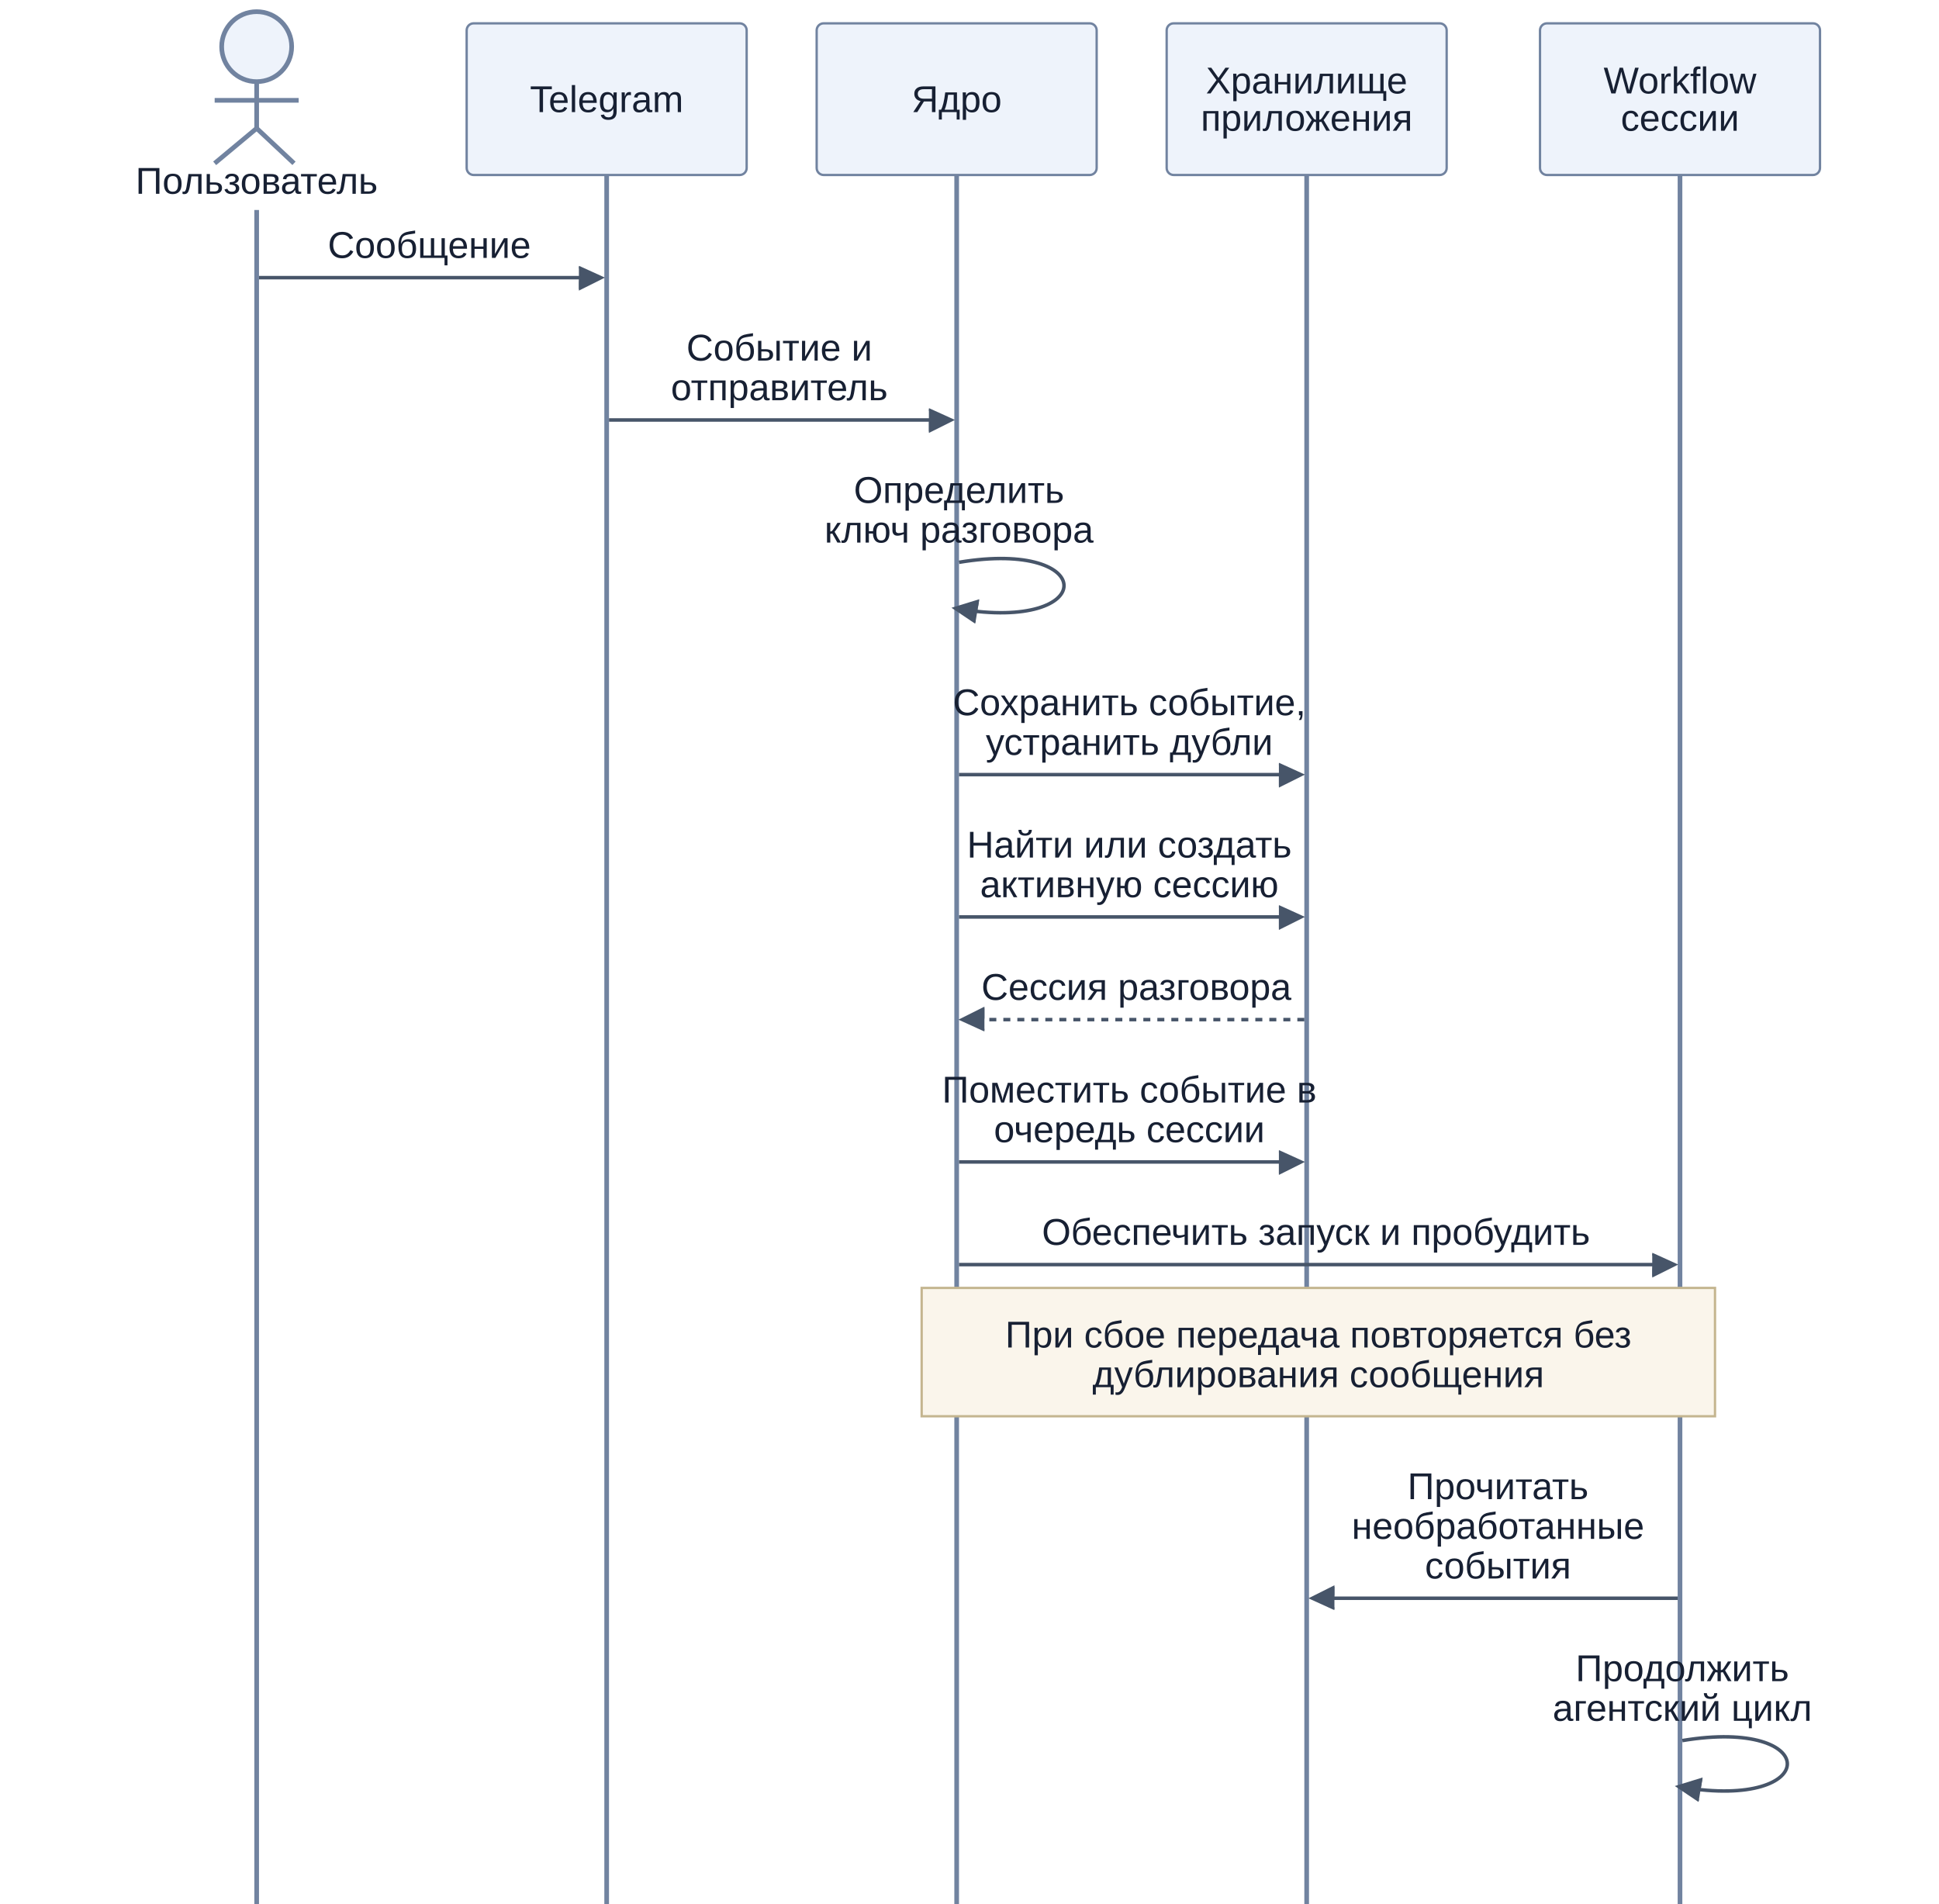
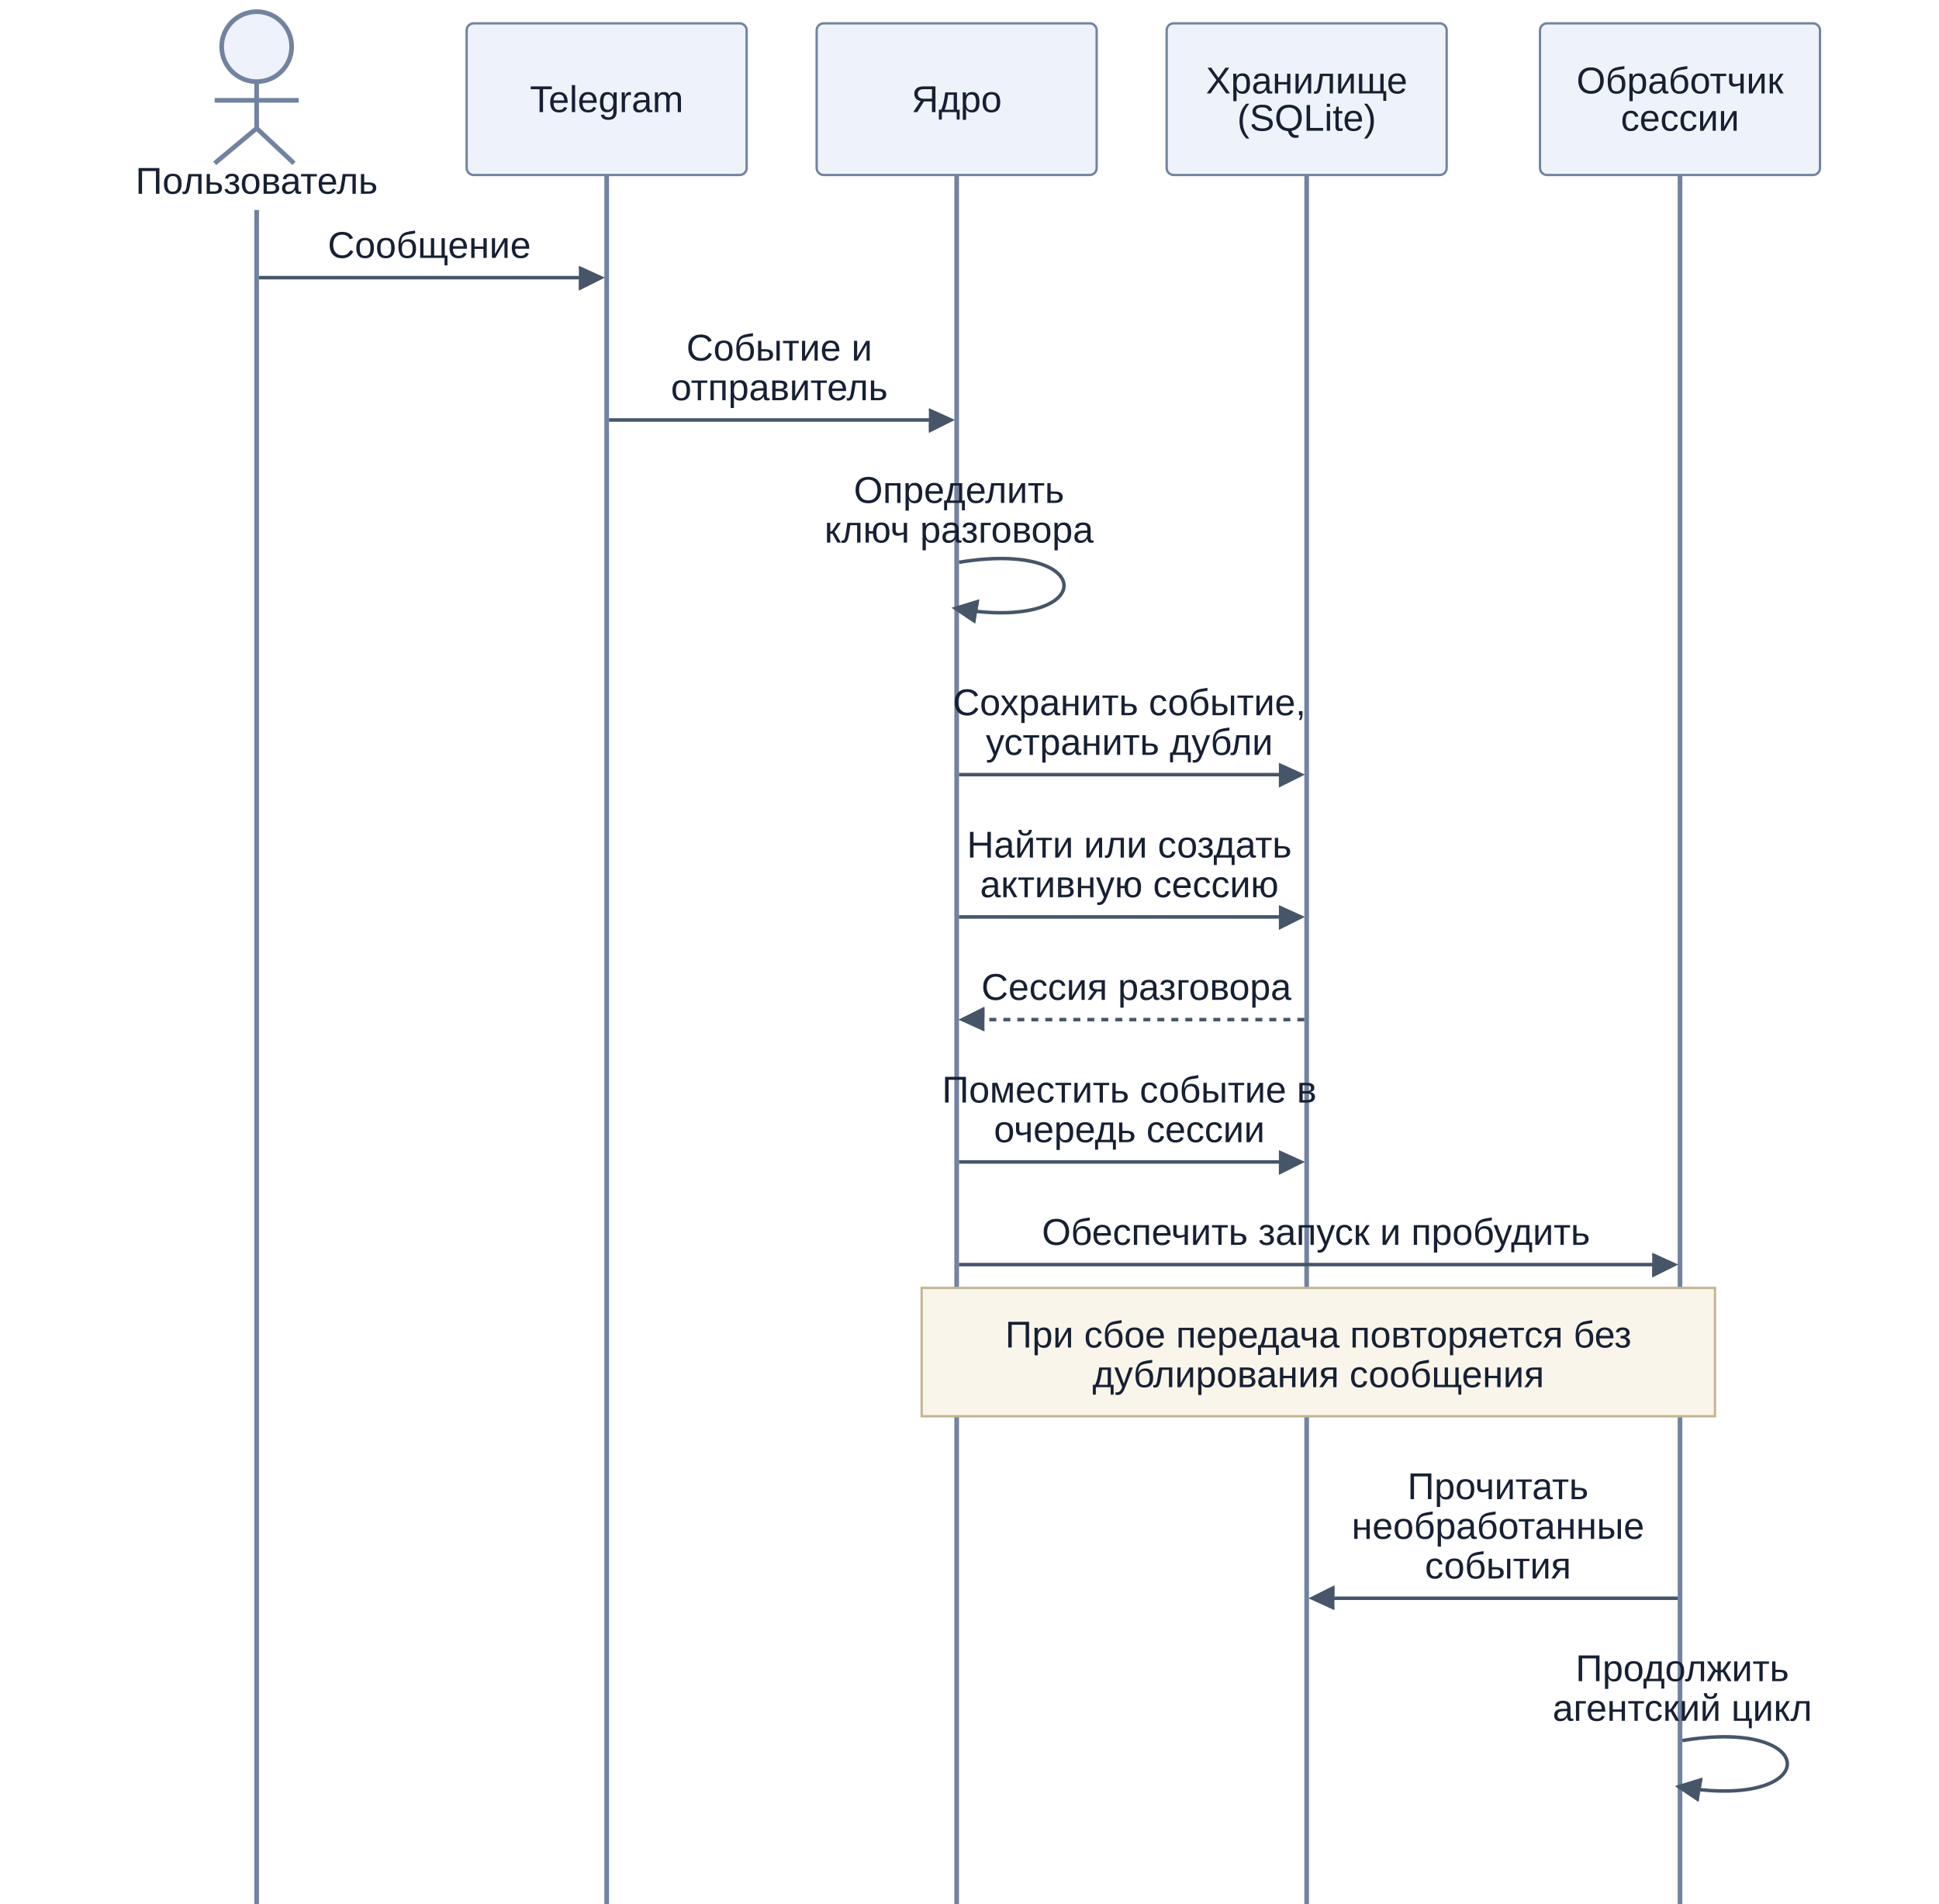
- <svg xmlns="http://www.w3.org/2000/svg" id="message-routing" width="100%" style="max-width: 831px; background-color: white;" viewBox="-50 -10 831 816" role="graphics-document document" aria-roledescription="sequence" aria-describedby="chart-desc-message-routing" aria-labelledby="chart-title-message-routing">
+ <svg xmlns="http://www.w3.org/2000/svg" id="my-svg" width="100%" style="max-width: 831px; background-color: white;" viewBox="-50 -10 831 816" role="graphics-document document" aria-roledescription="sequence" aria-describedby="chart-desc-my-svg" aria-labelledby="chart-title-my-svg">
  <g>
    <line id="actor4" x1="670" y1="65" x2="670" y2="2000" class="actor-line 200" stroke-width="0.5px" stroke="#999" name="WF" data-et="life-line" data-id="WF" />
    <g id="root-4" data-et="participant" data-type="participant" data-id="WF">
      <rect x="610" y="0" fill="#eaeaea" stroke="#666" width="120" height="65" name="WF" rx="3" ry="3" class="actor actor-top" />
      <text x="670" y="32.5" dominant-baseline="central" alignment-baseline="central" class="actor actor-box" style="text-anchor: middle; font-size: 16px; font-weight: 400; font-family: Arial, sans-serif;">
-         <tspan x="670" dy="-8">Workflow</tspan>
+         <tspan x="670" dy="-8">Обработчик</tspan>
      </text>
      <text x="670" y="32.5" dominant-baseline="central" alignment-baseline="central" class="actor actor-box" style="text-anchor: middle; font-size: 16px; font-weight: 400; font-family: Arial, sans-serif;">
        <tspan x="670" dy="8">сессии</tspan>
      </text>
    </g>
  </g>
  <g>
    <line id="actor3" x1="510" y1="65" x2="510" y2="2000" class="actor-line 200" stroke-width="0.5px" stroke="#999" name="Store" data-et="life-line" data-id="Store" />
    <g id="root-3" data-et="participant" data-type="participant" data-id="Store">
      <rect x="450" y="0" fill="#eaeaea" stroke="#666" width="120" height="65" name="Store" rx="3" ry="3" class="actor actor-top" />
      <text x="510" y="32.5" dominant-baseline="central" alignment-baseline="central" class="actor actor-box" style="text-anchor: middle; font-size: 16px; font-weight: 400; font-family: Arial, sans-serif;">
        <tspan x="510" dy="-8">Хранилище</tspan>
      </text>
      <text x="510" y="32.5" dominant-baseline="central" alignment-baseline="central" class="actor actor-box" style="text-anchor: middle; font-size: 16px; font-weight: 400; font-family: Arial, sans-serif;">
-         <tspan x="510" dy="8">приложения</tspan>
+         <tspan x="510" dy="8">(SQLite)</tspan>
      </text>
    </g>
  </g>
  <g>
    <line id="actor2" x1="360" y1="65" x2="360" y2="2000" class="actor-line 200" stroke-width="0.5px" stroke="#999" name="Core" data-et="life-line" data-id="Core" />
    <g id="root-2" data-et="participant" data-type="participant" data-id="Core">
      <rect x="300" y="0" fill="#eaeaea" stroke="#666" width="120" height="65" name="Core" rx="3" ry="3" class="actor actor-top" />
      <text x="360" y="32.5" dominant-baseline="central" alignment-baseline="central" class="actor actor-box" style="text-anchor: middle; font-size: 16px; font-weight: 400; font-family: Arial, sans-serif;">
        <tspan x="360" dy="0">Ядро</tspan>
      </text>
    </g>
  </g>
  <g>
    <line id="actor1" x1="210" y1="65" x2="210" y2="2000" class="actor-line 200" stroke-width="0.5px" stroke="#999" name="Channel" data-et="life-line" data-id="Channel" />
    <g id="root-1" data-et="participant" data-type="participant" data-id="Channel">
      <rect x="150" y="0" fill="#eaeaea" stroke="#666" width="120" height="65" name="Channel" rx="3" ry="3" class="actor actor-top" />
      <text x="210" y="32.5" dominant-baseline="central" alignment-baseline="central" class="actor actor-box" style="text-anchor: middle; font-size: 16px; font-weight: 400; font-family: Arial, sans-serif;">
        <tspan x="210" dy="0">Telegram</tspan>
      </text>
    </g>
  </g>
  <g>
    <line id="actor0" x1="60" y1="80" x2="60" y2="2000" class="actor-line 200" stroke-width="0.5px" stroke="#999" name="User" data-et="life-line" data-id="User" />
  </g>
-   <style>#message-routing{font-family:Arial,sans-serif;font-size:16px;fill:#172033;}@keyframes edge-animation-frame{from{stroke-dashoffset:0;}}@keyframes dash{to{stroke-dashoffset:0;}}#message-routing .edge-animation-slow{stroke-dasharray:9,5!important;stroke-dashoffset:900;animation:dash 50s linear infinite;stroke-linecap:round;}#message-routing .edge-animation-fast{stroke-dasharray:9,5!important;stroke-dashoffset:900;animation:dash 20s linear infinite;stroke-linecap:round;}#message-routing .error-icon{fill:#faf5eb;}#message-routing .error-text{fill:#050a14;stroke:#050a14;}#message-routing .edge-thickness-normal{stroke-width:1px;}#message-routing .edge-thickness-thick{stroke-width:3.5px;}#message-routing .edge-pattern-solid{stroke-dasharray:0;}#message-routing .edge-thickness-invisible{stroke-width:0;fill:none;}#message-routing .edge-pattern-dashed{stroke-dasharray:3;}#message-routing .edge-pattern-dotted{stroke-dasharray:2;}#message-routing .marker{fill:#64748b;stroke:#64748b;}#message-routing .marker.cross{stroke:#64748b;}#message-routing svg{font-family:Arial,sans-serif;font-size:16px;}#message-routing p{margin:0;}#message-routing .actor{stroke:#7183a0;fill:#eef3fb;stroke-width:1;}#message-routing rect.actor.outer-path[data-look="neo"]{filter:drop-shadow( 1px 2px 2px rgba(185,185,185,1));}#message-routing rect.note[data-look="neo"]{stroke:#c4b58f;fill:#faf5eb;filter:drop-shadow( 1px 2px 2px rgba(185,185,185,1));}#message-routing text.actor&gt;tspan{fill:#172033;stroke:none;}#message-routing .actor-line{stroke:#7183a0;}#message-routing .innerArc{stroke-width:1.5;stroke-dasharray:none;}#message-routing .messageLine0{stroke-width:1.5;stroke-dasharray:none;stroke:#475569;}#message-routing .messageLine1{stroke-width:1.5;stroke-dasharray:2,2;stroke:#475569;}#message-routing [id$="-arrowhead"] path{fill:#475569;stroke:#475569;}#message-routing .sequenceNumber{fill:#9b8b74;}#message-routing [id$="-sequencenumber"]{fill:#475569;}#message-routing [id$="-crosshead"] path{fill:#475569;stroke:#475569;}#message-routing .messageText{fill:#172033;stroke:none;}#message-routing .labelBox{stroke:#7183a0;fill:#eef3fb;filter:none;}#message-routing .labelText,#message-routing .labelText&gt;tspan{fill:#172033;stroke:none;}#message-routing .loopText,#message-routing .loopText&gt;tspan{fill:#172033;stroke:none;}#message-routing .sectionTitle,#message-routing .sectionTitle&gt;tspan{fill:#172033;stroke:none;}#message-routing .loopLine{stroke-width:2px;stroke-dasharray:2,2;stroke:#7183a0;fill:#7183a0;}#message-routing .note{stroke:#c4b58f;fill:#faf5eb;}#message-routing .noteText,#message-routing .noteText&gt;tspan{fill:#172033;stroke:none;}#message-routing .activation0{fill:#f1f7f3;stroke:hsl(140, 27.273%, 85.686%);}#message-routing .activation1{fill:#f1f7f3;stroke:hsl(140, 27.273%, 85.686%);}#message-routing .activation2{fill:#f1f7f3;stroke:hsl(140, 27.273%, 85.686%);}#message-routing .actorPopupMenu{position:absolute;}#message-routing .actorPopupMenuPanel{position:absolute;fill:#eef3fb;box-shadow:0px 8px 16px 0px rgba(0,0,0,0.2);filter:drop-shadow(3px 5px 2px rgb(0 0 0 / 0.4));}#message-routing .actor-man circle,#message-routing line{fill:#eef3fb;stroke-width:2px;}#message-routing g rect.rect{filter:drop-shadow( 1px 2px 2px rgba(185,185,185,1));stroke:#7183a0;}#message-routing .node .neo-node{stroke:#7183a0;}#message-routing [data-look="neo"].node rect,#message-routing [data-look="neo"].cluster rect,#message-routing [data-look="neo"].node polygon{stroke:url(#message-routing-gradient);filter:drop-shadow( 1px 2px 2px rgba(185,185,185,1));}#message-routing [data-look="neo"].swimlane.cluster rect{filter:none;}#message-routing [data-look="neo"].node path{stroke:url(#message-routing-gradient);stroke-width:1px;}#message-routing [data-look="neo"].node .outer-path{filter:drop-shadow( 1px 2px 2px rgba(185,185,185,1));}#message-routing [data-look="neo"].node .neo-line path{stroke:#7183a0;filter:none;}#message-routing [data-look="neo"].node circle{stroke:url(#message-routing-gradient);filter:drop-shadow( 1px 2px 2px rgba(185,185,185,1));}#message-routing [data-look="neo"].node circle .state-start{fill:#000000;}#message-routing [data-look="neo"].icon-shape .icon{fill:url(#message-routing-gradient);filter:drop-shadow( 1px 2px 2px rgba(185,185,185,1));}#message-routing [data-look="neo"].icon-shape .icon-neo path{stroke:url(#message-routing-gradient);filter:drop-shadow( 1px 2px 2px rgba(185,185,185,1));}#message-routing :root{--mermaid-font-family:Arial,sans-serif;}</style>
+   <style>#my-svg{font-family:Arial,sans-serif;font-size:16px;fill:#172033;}@keyframes edge-animation-frame{from{stroke-dashoffset:0;}}@keyframes dash{to{stroke-dashoffset:0;}}#my-svg .edge-animation-slow{stroke-dasharray:9,5!important;stroke-dashoffset:900;animation:dash 50s linear infinite;stroke-linecap:round;}#my-svg .edge-animation-fast{stroke-dasharray:9,5!important;stroke-dashoffset:900;animation:dash 20s linear infinite;stroke-linecap:round;}#my-svg .error-icon{fill:#faf5eb;}#my-svg .error-text{fill:#050a14;stroke:#050a14;}#my-svg .edge-thickness-normal{stroke-width:1px;}#my-svg .edge-thickness-thick{stroke-width:3.5px;}#my-svg .edge-pattern-solid{stroke-dasharray:0;}#my-svg .edge-thickness-invisible{stroke-width:0;fill:none;}#my-svg .edge-pattern-dashed{stroke-dasharray:3;}#my-svg .edge-pattern-dotted{stroke-dasharray:2;}#my-svg .marker{fill:#64748b;stroke:#64748b;}#my-svg .marker.cross{stroke:#64748b;}#my-svg svg{font-family:Arial,sans-serif;font-size:16px;}#my-svg p{margin:0;}#my-svg .actor{stroke:#7183a0;fill:#eef3fb;stroke-width:1;}#my-svg rect.actor.outer-path[data-look="neo"]{filter:drop-shadow( 1px 2px 2px rgba(185,185,185,1));}#my-svg rect.note[data-look="neo"]{stroke:#c4b58f;fill:#faf5eb;filter:drop-shadow( 1px 2px 2px rgba(185,185,185,1));}#my-svg text.actor&gt;tspan{fill:#172033;stroke:none;}#my-svg .actor-line{stroke:#7183a0;}#my-svg .innerArc{stroke-width:1.5;stroke-dasharray:none;}#my-svg .messageLine0{stroke-width:1.5;stroke-dasharray:none;stroke:#475569;}#my-svg .messageLine1{stroke-width:1.5;stroke-dasharray:2,2;stroke:#475569;}#my-svg [id$="-arrowhead"] path{fill:#475569;stroke:#475569;}#my-svg .sequenceNumber{fill:#9b8b74;}#my-svg [id$="-sequencenumber"]{fill:#475569;}#my-svg [id$="-crosshead"] path{fill:#475569;stroke:#475569;}#my-svg .messageText{fill:#172033;stroke:none;}#my-svg .labelBox{stroke:#7183a0;fill:#eef3fb;filter:none;}#my-svg .labelText,#my-svg .labelText&gt;tspan{fill:#172033;stroke:none;}#my-svg .loopText,#my-svg .loopText&gt;tspan{fill:#172033;stroke:none;}#my-svg .sectionTitle,#my-svg .sectionTitle&gt;tspan{fill:#172033;stroke:none;}#my-svg .loopLine{stroke-width:2px;stroke-dasharray:2,2;stroke:#7183a0;fill:#7183a0;}#my-svg .note{stroke:#c4b58f;fill:#faf5eb;}#my-svg .noteText,#my-svg .noteText&gt;tspan{fill:#172033;stroke:none;}#my-svg .activation0{fill:#f1f7f3;stroke:hsl(140, 27.273%, 85.686%);}#my-svg .activation1{fill:#f1f7f3;stroke:hsl(140, 27.273%, 85.686%);}#my-svg .activation2{fill:#f1f7f3;stroke:hsl(140, 27.273%, 85.686%);}#my-svg .actorPopupMenu{position:absolute;}#my-svg .actorPopupMenuPanel{position:absolute;fill:#eef3fb;box-shadow:0px 8px 16px 0px rgba(0,0,0,0.2);filter:drop-shadow(3px 5px 2px rgb(0 0 0 / 0.4));}#my-svg .actor-man circle,#my-svg line{fill:#eef3fb;stroke-width:2px;}#my-svg g rect.rect{filter:drop-shadow( 1px 2px 2px rgba(185,185,185,1));stroke:#7183a0;}#my-svg .node .neo-node{stroke:#7183a0;}#my-svg [data-look="neo"].node rect,#my-svg [data-look="neo"].cluster rect,#my-svg [data-look="neo"].node polygon{stroke:url(#my-svg-gradient);filter:drop-shadow( 1px 2px 2px rgba(185,185,185,1));}#my-svg [data-look="neo"].swimlane.cluster rect{filter:none;}#my-svg [data-look="neo"].node path{stroke:url(#my-svg-gradient);stroke-width:1px;}#my-svg [data-look="neo"].node .outer-path{filter:drop-shadow( 1px 2px 2px rgba(185,185,185,1));}#my-svg [data-look="neo"].node .neo-line path{stroke:#7183a0;filter:none;}#my-svg [data-look="neo"].node circle{stroke:url(#my-svg-gradient);filter:drop-shadow( 1px 2px 2px rgba(185,185,185,1));}#my-svg [data-look="neo"].node circle .state-start{fill:#000000;}#my-svg [data-look="neo"].icon-shape .icon{fill:url(#my-svg-gradient);filter:drop-shadow( 1px 2px 2px rgba(185,185,185,1));}#my-svg [data-look="neo"].icon-shape .icon-neo path{stroke:url(#my-svg-gradient);filter:drop-shadow( 1px 2px 2px rgba(185,185,185,1));}#my-svg :root{--mermaid-font-family:Arial,sans-serif;}</style>
  <g />
  <defs>
-     <symbol id="message-routing-computer" width="24" height="24">
+     <symbol id="my-svg-computer" width="24" height="24">
      <path transform="scale(.5)" d="M2 2v13h20v-13h-20zm18 11h-16v-9h16v9zm-10.228 6l.466-1h3.524l.467 1h-4.457zm14.228 3h-24l2-6h2.104l-1.33 4h18.45l-1.297-4h2.073l2 6zm-5-10h-14v-7h14v7z" />
    </symbol>
  </defs>
  <defs>
-     <symbol id="message-routing-database" fill-rule="evenodd" clip-rule="evenodd">
+     <symbol id="my-svg-database" fill-rule="evenodd" clip-rule="evenodd">
      <path transform="scale(.5)" d="M12.258.001l.256.004.255.005.253.008.251.01.249.012.247.015.246.016.242.019.241.02.239.023.236.024.233.027.231.028.229.031.225.032.223.034.22.036.217.038.214.04.211.041.208.043.205.045.201.046.198.048.194.05.191.051.187.053.183.054.18.056.175.057.172.059.168.06.163.061.16.063.155.064.15.066.074.033.073.033.071.034.07.034.069.035.068.035.067.035.066.035.064.036.064.036.062.036.06.036.06.037.058.037.058.037.055.038.055.038.053.038.052.038.051.039.05.039.048.039.047.039.045.04.044.04.043.04.041.04.04.041.039.041.037.041.036.041.034.041.033.042.032.042.03.042.029.042.027.042.026.043.024.043.023.043.021.043.02.043.018.044.017.043.015.044.013.044.012.044.011.045.009.044.007.045.006.045.004.045.002.045.001.045v17l-.001.045-.002.045-.004.045-.006.045-.007.045-.009.044-.011.045-.012.044-.013.044-.015.044-.017.043-.018.044-.02.043-.021.043-.023.043-.024.043-.026.043-.027.042-.029.042-.03.042-.032.042-.033.042-.034.041-.036.041-.037.041-.039.041-.04.041-.041.04-.043.04-.044.04-.045.04-.047.039-.048.039-.05.039-.051.039-.052.038-.053.038-.055.038-.055.038-.058.037-.058.037-.06.037-.06.036-.062.036-.064.036-.064.036-.066.035-.067.035-.068.035-.069.035-.07.034-.071.034-.073.033-.074.033-.15.066-.155.064-.16.063-.163.061-.168.06-.172.059-.175.057-.18.056-.183.054-.187.053-.191.051-.194.05-.198.048-.201.046-.205.045-.208.043-.211.041-.214.04-.217.038-.22.036-.223.034-.225.032-.229.031-.231.028-.233.027-.236.024-.239.023-.241.02-.242.019-.246.016-.247.015-.249.012-.251.01-.253.008-.255.005-.256.004-.258.001-.258-.001-.256-.004-.255-.005-.253-.008-.251-.01-.249-.012-.247-.015-.245-.016-.243-.019-.241-.02-.238-.023-.236-.024-.234-.027-.231-.028-.228-.031-.226-.032-.223-.034-.22-.036-.217-.038-.214-.04-.211-.041-.208-.043-.204-.045-.201-.046-.198-.048-.195-.05-.19-.051-.187-.053-.184-.054-.179-.056-.176-.057-.172-.059-.167-.06-.164-.061-.159-.063-.155-.064-.151-.066-.074-.033-.072-.033-.072-.034-.07-.034-.069-.035-.068-.035-.067-.035-.066-.035-.064-.036-.063-.036-.062-.036-.061-.036-.06-.037-.058-.037-.057-.037-.056-.038-.055-.038-.053-.038-.052-.038-.051-.039-.049-.039-.049-.039-.046-.039-.046-.04-.044-.04-.043-.04-.041-.04-.04-.041-.039-.041-.037-.041-.036-.041-.034-.041-.033-.042-.032-.042-.03-.042-.029-.042-.027-.042-.026-.043-.024-.043-.023-.043-.021-.043-.02-.043-.018-.044-.017-.043-.015-.044-.013-.044-.012-.044-.011-.045-.009-.044-.007-.045-.006-.045-.004-.045-.002-.045-.001-.045v-17l.001-.045.002-.045.004-.045.006-.045.007-.045.009-.044.011-.045.012-.044.013-.044.015-.044.017-.043.018-.044.02-.043.021-.043.023-.043.024-.043.026-.043.027-.042.029-.042.03-.042.032-.042.033-.042.034-.041.036-.041.037-.041.039-.041.04-.041.041-.04.043-.04.044-.04.046-.04.046-.039.049-.039.049-.039.051-.039.052-.038.053-.038.055-.038.056-.038.057-.037.058-.037.06-.037.061-.036.062-.036.063-.036.064-.036.066-.035.067-.035.068-.035.069-.035.07-.034.072-.034.072-.033.074-.033.151-.066.155-.064.159-.063.164-.061.167-.06.172-.059.176-.057.179-.056.184-.054.187-.053.19-.051.195-.05.198-.048.201-.046.204-.045.208-.043.211-.041.214-.04.217-.038.22-.036.223-.034.226-.032.228-.031.231-.028.234-.027.236-.024.238-.023.241-.02.243-.019.245-.016.247-.015.249-.012.251-.01.253-.008.255-.005.256-.004.258-.001.258.001zm-9.258 20.499v.01l.001.021.003.021.004.022.005.021.006.022.007.022.009.023.01.022.011.023.012.023.013.023.015.023.016.024.017.023.018.024.019.024.021.024.022.025.023.024.024.025.052.049.056.05.061.051.066.051.07.051.075.051.079.052.084.052.088.052.092.052.097.052.102.051.105.052.11.052.114.051.119.051.123.051.127.05.131.05.135.05.139.048.144.049.147.047.152.047.155.047.16.045.163.045.167.043.171.043.176.041.178.041.183.039.187.039.19.037.194.035.197.035.202.033.204.031.209.03.212.029.216.027.219.025.222.024.226.021.23.02.233.018.236.016.24.015.243.012.246.01.249.008.253.005.256.004.259.001.26-.001.257-.004.254-.005.25-.008.247-.011.244-.012.241-.014.237-.016.233-.018.231-.021.226-.021.224-.024.22-.026.216-.027.212-.028.21-.031.205-.031.202-.034.198-.034.194-.036.191-.037.187-.039.183-.04.179-.04.175-.042.172-.043.168-.044.163-.045.16-.046.155-.046.152-.047.148-.048.143-.049.139-.049.136-.05.131-.05.126-.05.123-.051.118-.052.114-.051.11-.052.106-.052.101-.052.096-.052.092-.052.088-.053.083-.051.079-.052.074-.052.07-.051.065-.051.06-.051.056-.05.051-.05.023-.024.023-.025.021-.024.02-.024.019-.024.018-.024.017-.024.015-.023.014-.024.013-.023.012-.023.01-.023.01-.022.008-.022.006-.022.006-.022.004-.022.004-.021.001-.021.001-.021v-4.127l-.077.055-.08.053-.083.054-.085.053-.087.052-.09.052-.093.051-.095.05-.097.05-.1.049-.102.049-.105.048-.106.047-.109.047-.111.046-.114.045-.115.045-.118.044-.12.043-.122.042-.124.042-.126.041-.128.04-.13.04-.132.038-.134.038-.135.037-.138.037-.139.035-.142.035-.143.034-.144.033-.147.032-.148.031-.15.03-.151.03-.153.029-.154.027-.156.027-.158.026-.159.025-.161.024-.162.023-.163.022-.165.021-.166.02-.167.019-.169.018-.169.017-.171.016-.173.015-.173.014-.175.013-.175.012-.177.011-.178.01-.179.008-.179.008-.181.006-.182.005-.182.004-.184.003-.184.002h-.37l-.184-.002-.184-.003-.182-.004-.182-.005-.181-.006-.179-.008-.179-.008-.178-.01-.176-.011-.176-.012-.175-.013-.173-.014-.172-.015-.171-.016-.17-.017-.169-.018-.167-.019-.166-.02-.165-.021-.163-.022-.162-.023-.161-.024-.159-.025-.157-.026-.156-.027-.155-.027-.153-.029-.151-.03-.15-.03-.148-.031-.146-.032-.145-.033-.143-.034-.141-.035-.14-.035-.137-.037-.136-.037-.134-.038-.132-.038-.13-.04-.128-.04-.126-.041-.124-.042-.122-.042-.12-.044-.117-.043-.116-.045-.113-.045-.112-.046-.109-.047-.106-.047-.105-.048-.102-.049-.1-.049-.097-.05-.095-.05-.093-.052-.09-.051-.087-.052-.085-.053-.083-.054-.08-.054-.077-.054v4.127zm0-5.654v.011l.001.021.003.021.004.021.005.022.006.022.007.022.009.022.01.022.011.023.012.023.013.023.015.024.016.023.017.024.018.024.019.024.021.024.022.024.023.025.024.024.052.05.056.05.061.05.066.051.07.051.075.052.079.051.084.052.088.052.092.052.097.052.102.052.105.052.11.051.114.051.119.052.123.05.127.051.131.05.135.049.139.049.144.048.147.048.152.047.155.046.16.045.163.045.167.044.171.042.176.042.178.04.183.04.187.038.19.037.194.036.197.034.202.033.204.032.209.03.212.028.216.027.219.025.222.024.226.022.23.02.233.018.236.016.24.014.243.012.246.01.249.008.253.006.256.003.259.001.26-.001.257-.003.254-.006.25-.008.247-.01.244-.012.241-.015.237-.016.233-.018.231-.02.226-.022.224-.024.22-.025.216-.027.212-.029.21-.03.205-.032.202-.033.198-.035.194-.036.191-.037.187-.039.183-.039.179-.041.175-.042.172-.043.168-.044.163-.045.16-.045.155-.047.152-.047.148-.048.143-.048.139-.05.136-.049.131-.05.126-.051.123-.051.118-.051.114-.052.11-.052.106-.052.101-.052.096-.052.092-.052.088-.052.083-.052.079-.052.074-.051.07-.052.065-.051.06-.05.056-.051.051-.049.023-.025.023-.024.021-.025.02-.024.019-.024.018-.024.017-.024.015-.023.014-.023.013-.024.012-.022.01-.023.01-.023.008-.022.006-.022.006-.022.004-.021.004-.022.001-.021.001-.021v-4.139l-.077.054-.08.054-.083.054-.085.052-.087.053-.09.051-.093.051-.095.051-.097.05-.1.049-.102.049-.105.048-.106.047-.109.047-.111.046-.114.045-.115.044-.118.044-.12.044-.122.042-.124.042-.126.041-.128.04-.13.039-.132.039-.134.038-.135.037-.138.036-.139.036-.142.035-.143.033-.144.033-.147.033-.148.031-.15.03-.151.03-.153.028-.154.028-.156.027-.158.026-.159.025-.161.024-.162.023-.163.022-.165.021-.166.02-.167.019-.169.018-.169.017-.171.016-.173.015-.173.014-.175.013-.175.012-.177.011-.178.009-.179.009-.179.007-.181.007-.182.005-.182.004-.184.003-.184.002h-.37l-.184-.002-.184-.003-.182-.004-.182-.005-.181-.007-.179-.007-.179-.009-.178-.009-.176-.011-.176-.012-.175-.013-.173-.014-.172-.015-.171-.016-.17-.017-.169-.018-.167-.019-.166-.02-.165-.021-.163-.022-.162-.023-.161-.024-.159-.025-.157-.026-.156-.027-.155-.028-.153-.028-.151-.03-.15-.03-.148-.031-.146-.033-.145-.033-.143-.033-.141-.035-.14-.036-.137-.036-.136-.037-.134-.038-.132-.039-.13-.039-.128-.04-.126-.041-.124-.042-.122-.043-.12-.043-.117-.044-.116-.044-.113-.046-.112-.046-.109-.046-.106-.047-.105-.048-.102-.049-.1-.049-.097-.05-.095-.051-.093-.051-.09-.051-.087-.053-.085-.052-.083-.054-.08-.054-.077-.054v4.139zm0-5.666v.011l.001.02.003.022.004.021.005.022.006.021.007.022.009.023.01.022.011.023.012.023.013.023.015.023.016.024.017.024.018.023.019.024.021.025.022.024.023.024.024.025.052.05.056.05.061.05.066.051.07.051.075.052.079.051.084.052.088.052.092.052.097.052.102.052.105.051.11.052.114.051.119.051.123.051.127.05.131.05.135.05.139.049.144.048.147.048.152.047.155.046.16.045.163.045.167.043.171.043.176.042.178.04.183.04.187.038.19.037.194.036.197.034.202.033.204.032.209.03.212.028.216.027.219.025.222.024.226.021.23.02.233.018.236.017.24.014.243.012.246.01.249.008.253.006.256.003.259.001.26-.001.257-.003.254-.006.25-.008.247-.01.244-.013.241-.014.237-.016.233-.018.231-.02.226-.022.224-.024.22-.025.216-.027.212-.029.21-.03.205-.032.202-.033.198-.035.194-.036.191-.037.187-.039.183-.039.179-.041.175-.042.172-.043.168-.044.163-.045.16-.045.155-.047.152-.047.148-.048.143-.049.139-.049.136-.049.131-.051.126-.05.123-.051.118-.052.114-.051.11-.052.106-.052.101-.052.096-.052.092-.052.088-.052.083-.052.079-.052.074-.052.07-.051.065-.051.06-.051.056-.05.051-.049.023-.025.023-.025.021-.024.02-.024.019-.024.018-.024.017-.024.015-.023.014-.024.013-.023.012-.023.01-.022.01-.023.008-.022.006-.022.006-.022.004-.022.004-.021.001-.021.001-.021v-4.153l-.077.054-.08.054-.083.053-.085.053-.087.053-.09.051-.093.051-.095.051-.097.05-.1.049-.102.048-.105.048-.106.048-.109.046-.111.046-.114.046-.115.044-.118.044-.12.043-.122.043-.124.042-.126.041-.128.04-.13.039-.132.039-.134.038-.135.037-.138.036-.139.036-.142.034-.143.034-.144.033-.147.032-.148.032-.15.03-.151.03-.153.028-.154.028-.156.027-.158.026-.159.024-.161.024-.162.023-.163.023-.165.021-.166.02-.167.019-.169.018-.169.017-.171.016-.173.015-.173.014-.175.013-.175.012-.177.01-.178.01-.179.009-.179.007-.181.006-.182.006-.182.004-.184.003-.184.001-.185.001-.185-.001-.184-.001-.184-.003-.182-.004-.182-.006-.181-.006-.179-.007-.179-.009-.178-.01-.176-.01-.176-.012-.175-.013-.173-.014-.172-.015-.171-.016-.17-.017-.169-.018-.167-.019-.166-.02-.165-.021-.163-.023-.162-.023-.161-.024-.159-.024-.157-.026-.156-.027-.155-.028-.153-.028-.151-.03-.15-.03-.148-.032-.146-.032-.145-.033-.143-.034-.141-.034-.14-.036-.137-.036-.136-.037-.134-.038-.132-.039-.13-.039-.128-.041-.126-.041-.124-.041-.122-.043-.12-.043-.117-.044-.116-.044-.113-.046-.112-.046-.109-.046-.106-.048-.105-.048-.102-.048-.1-.05-.097-.049-.095-.051-.093-.051-.09-.052-.087-.052-.085-.053-.083-.053-.08-.054-.077-.054v4.153zm8.74-8.179l-.257.004-.254.005-.25.008-.247.011-.244.012-.241.014-.237.016-.233.018-.231.021-.226.022-.224.023-.22.026-.216.027-.212.028-.21.031-.205.032-.202.033-.198.034-.194.036-.191.038-.187.038-.183.04-.179.041-.175.042-.172.043-.168.043-.163.045-.16.046-.155.046-.152.048-.148.048-.143.048-.139.049-.136.05-.131.05-.126.051-.123.051-.118.051-.114.052-.11.052-.106.052-.101.052-.096.052-.092.052-.088.052-.083.052-.079.052-.074.051-.07.052-.065.051-.06.05-.056.05-.051.05-.023.025-.023.024-.021.024-.02.025-.019.024-.018.024-.017.023-.015.024-.014.023-.013.023-.012.023-.01.023-.01.022-.008.022-.006.023-.006.021-.004.022-.004.021-.001.021-.001.021.001.021.001.021.004.021.004.022.006.021.006.023.008.022.01.022.01.023.012.023.013.023.014.023.015.024.017.023.018.024.019.024.02.025.021.024.023.024.023.025.051.05.056.05.06.05.065.051.07.052.074.051.079.052.083.052.088.052.092.052.096.052.101.052.106.052.11.052.114.052.118.051.123.051.126.051.131.05.136.05.139.049.143.048.148.048.152.048.155.046.16.046.163.045.168.043.172.043.175.042.179.041.183.04.187.038.191.038.194.036.198.034.202.033.205.032.21.031.212.028.216.027.22.026.224.023.226.022.231.021.233.018.237.016.241.014.244.012.247.011.25.008.254.005.257.004.26.001.26-.001.257-.004.254-.005.25-.008.247-.011.244-.012.241-.014.237-.016.233-.018.231-.021.226-.022.224-.023.22-.026.216-.027.212-.028.21-.031.205-.032.202-.033.198-.034.194-.036.191-.038.187-.038.183-.04.179-.041.175-.042.172-.043.168-.043.163-.045.16-.046.155-.046.152-.048.148-.048.143-.048.139-.049.136-.05.131-.05.126-.051.123-.051.118-.051.114-.052.11-.052.106-.052.101-.052.096-.052.092-.052.088-.052.083-.052.079-.052.074-.051.07-.052.065-.051.06-.05.056-.05.051-.05.023-.025.023-.024.021-.024.02-.025.019-.024.018-.024.017-.023.015-.024.014-.023.013-.023.012-.023.01-.023.01-.022.008-.022.006-.023.006-.021.004-.022.004-.021.001-.021.001-.021-.001-.021-.001-.021-.004-.021-.004-.022-.006-.021-.006-.023-.008-.022-.01-.022-.01-.023-.012-.023-.013-.023-.014-.023-.015-.024-.017-.023-.018-.024-.019-.024-.02-.025-.021-.024-.023-.024-.023-.025-.051-.05-.056-.05-.06-.05-.065-.051-.07-.052-.074-.051-.079-.052-.083-.052-.088-.052-.092-.052-.096-.052-.101-.052-.106-.052-.11-.052-.114-.052-.118-.051-.123-.051-.126-.051-.131-.05-.136-.05-.139-.049-.143-.048-.148-.048-.152-.048-.155-.046-.16-.046-.163-.045-.168-.043-.172-.043-.175-.042-.179-.041-.183-.04-.187-.038-.191-.038-.194-.036-.198-.034-.202-.033-.205-.032-.21-.031-.212-.028-.216-.027-.22-.026-.224-.023-.226-.022-.231-.021-.233-.018-.237-.016-.241-.014-.244-.012-.247-.011-.25-.008-.254-.005-.257-.004-.26-.001-.26.001z" />
    </symbol>
  </defs>
  <defs>
-     <symbol id="message-routing-clock" width="24" height="24">
+     <symbol id="my-svg-clock" width="24" height="24">
      <path transform="scale(.5)" d="M12 2c5.514 0 10 4.486 10 10s-4.486 10-10 10-10-4.486-10-10 4.486-10 10-10zm0-2c-6.627 0-12 5.373-12 12s5.373 12 12 12 12-5.373 12-12-5.373-12-12-12zm5.848 12.459c.202.038.202.333.001.372-1.907.361-6.045 1.111-6.547 1.111-.719 0-1.301-.582-1.301-1.301 0-.512.77-5.447 1.125-7.445.034-.192.312-.181.343.014l.985 6.238 5.394 1.011z" />
    </symbol>
  </defs>
  <defs>
-     <marker id="message-routing-arrowhead" refX="7.9" refY="5" markerUnits="userSpaceOnUse" markerWidth="12" markerHeight="12" orient="auto-start-reverse">
+     <marker id="my-svg-arrowhead" refX="7.9" refY="5" markerUnits="userSpaceOnUse" markerWidth="12" markerHeight="12" orient="auto-start-reverse">
      <path d="M -1 0 L 10 5 L 0 10 z" />
    </marker>
  </defs>
  <defs>
-     <marker id="message-routing-crosshead" markerWidth="15" markerHeight="8" orient="auto" refX="4" refY="4.5">
+     <marker id="my-svg-crosshead" markerWidth="15" markerHeight="8" orient="auto" refX="4" refY="4.5">
      <path fill="none" stroke="#000000" stroke-width="1pt" d="M 1,2 L 6,7 M 6,2 L 1,7" style="stroke-dasharray: 0, 0;" />
    </marker>
  </defs>
  <defs>
-     <marker id="message-routing-filled-head" refX="15.5" refY="7" markerWidth="20" markerHeight="28" orient="auto">
+     <marker id="my-svg-filled-head" refX="15.5" refY="7" markerWidth="20" markerHeight="28" orient="auto">
      <path d="M 18,7 L9,13 L14,7 L9,1 Z" />
    </marker>
  </defs>
  <defs>
-     <marker id="message-routing-sequencenumber" refX="15" refY="15" markerWidth="60" markerHeight="40" orient="auto">
+     <marker id="my-svg-sequencenumber" refX="15" refY="15" markerWidth="60" markerHeight="40" orient="auto">
      <circle cx="15" cy="15" r="6" />
    </marker>
  </defs>
  <defs>
-     <marker id="message-routing-solidTopArrowHead" refX="7.9" refY="7.25" markerUnits="userSpaceOnUse" markerWidth="12" markerHeight="12" orient="auto-start-reverse">
+     <marker id="my-svg-solidTopArrowHead" refX="7.9" refY="7.25" markerUnits="userSpaceOnUse" markerWidth="12" markerHeight="12" orient="auto-start-reverse">
      <path d="M 0 0 L 10 8 L 0 8 z" />
    </marker>
  </defs>
  <defs>
-     <marker id="message-routing-solidBottomArrowHead" refX="7.9" refY="0.75" markerUnits="userSpaceOnUse" markerWidth="12" markerHeight="12" orient="auto-start-reverse">
+     <marker id="my-svg-solidBottomArrowHead" refX="7.9" refY="0.75" markerUnits="userSpaceOnUse" markerWidth="12" markerHeight="12" orient="auto-start-reverse">
      <path d="M 0 0 L 10 0 L 0 8 z" />
    </marker>
  </defs>
  <defs>
-     <marker id="message-routing-stickTopArrowHead" refX="7.5" refY="7" markerUnits="userSpaceOnUse" markerWidth="12" markerHeight="12" orient="auto-start-reverse">
+     <marker id="my-svg-stickTopArrowHead" refX="7.5" refY="7" markerUnits="userSpaceOnUse" markerWidth="12" markerHeight="12" orient="auto-start-reverse">
      <path d="M 0 0 L 7 7" stroke="black" stroke-width="1.5" fill="none" />
    </marker>
  </defs>
  <defs>
-     <marker id="message-routing-stickBottomArrowHead" refX="7.5" refY="0" markerUnits="userSpaceOnUse" markerWidth="12" markerHeight="12" orient="auto-start-reverse">
+     <marker id="my-svg-stickBottomArrowHead" refX="7.5" refY="0" markerUnits="userSpaceOnUse" markerWidth="12" markerHeight="12" orient="auto-start-reverse">
      <path d="M 0 7 L 7 0" stroke="black" stroke-width="1.5" fill="none" />
    </marker>
  </defs>
  <g data-et="note" data-id="i8">
    <rect x="345" y="542" fill="#EDF2AE" stroke="#666" width="340" height="55" class="note" />
    <text x="515" y="547" text-anchor="middle" dominant-baseline="middle" alignment-baseline="middle" class="noteText" dy="1em" style="font-family: Arial, sans-serif; font-size: 16px; font-weight: 400;">
      <tspan x="515">При сбое передача повторяется без</tspan>
    </text>
    <text x="515" y="564" text-anchor="middle" dominant-baseline="middle" alignment-baseline="middle" class="noteText" dy="1em" style="font-family: Arial, sans-serif; font-size: 16px; font-weight: 400;">
      <tspan x="515">дублирования сообщения</tspan>
    </text>
  </g>
  <g class="actor-man actor-top" name="User" data-et="participant" data-type="actor" data-id="User" style="stroke: rgb(113, 131, 160);">
    <line id="actor-man-torso0" x1="60" y1="25" x2="60" y2="45" />
    <line id="actor-man-arms0" x1="42" y1="33" x2="78" y2="33" />
    <line x1="42" y1="60" x2="60" y2="45" />
    <line x1="60" y1="45" x2="76" y2="60" />
    <circle cx="60" cy="10" r="15" width="120" height="65" />
    <text x="60" y="67.5" dominant-baseline="central" alignment-baseline="central" class="actor actor-man" style="text-anchor: middle; font-size: 16px; font-weight: 400; font-family: Arial, sans-serif;">
      <tspan x="60" dy="0">Пользователь</tspan>
    </text>
  </g>
  <text x="134" y="80" text-anchor="middle" dominant-baseline="middle" alignment-baseline="middle" class="messageText" dy="1em" style="font-family: Arial, sans-serif; font-size: 16px; font-weight: 400;">Сообщение</text>
-   <line x1="61" y1="109" x2="206" y2="109" class="messageLine0" data-et="message" data-id="i0" data-from="User" data-to="Channel" stroke-width="2" stroke="none" marker-end="url(#message-routing-arrowhead)" style="fill: none;" />
+   <line x1="61" y1="109" x2="206" y2="109" class="messageLine0" data-et="message" data-id="i0" data-from="User" data-to="Channel" stroke-width="2" stroke="none" marker-end="url(#my-svg-arrowhead)" style="fill: none;" />
  <text x="284" y="124" text-anchor="middle" dominant-baseline="middle" alignment-baseline="middle" class="messageText" dy="1em" style="font-family: Arial, sans-serif; font-size: 16px; font-weight: 400;">Событие и</text>
  <text x="284" y="141" text-anchor="middle" dominant-baseline="middle" alignment-baseline="middle" class="messageText" dy="1em" style="font-family: Arial, sans-serif; font-size: 16px; font-weight: 400;">отправитель</text>
-   <line x1="211" y1="170" x2="356" y2="170" class="messageLine0" data-et="message" data-id="i1" data-from="Channel" data-to="Core" stroke-width="2" stroke="none" marker-end="url(#message-routing-arrowhead)" style="fill: none;" />
+   <line x1="211" y1="170" x2="356" y2="170" class="messageLine0" data-et="message" data-id="i1" data-from="Channel" data-to="Core" stroke-width="2" stroke="none" marker-end="url(#my-svg-arrowhead)" style="fill: none;" />
  <text x="361" y="185" text-anchor="middle" dominant-baseline="middle" alignment-baseline="middle" class="messageText" dy="1em" style="font-family: Arial, sans-serif; font-size: 16px; font-weight: 400;">Определить</text>
  <text x="361" y="202" text-anchor="middle" dominant-baseline="middle" alignment-baseline="middle" class="messageText" dy="1em" style="font-family: Arial, sans-serif; font-size: 16px; font-weight: 400;">ключ разговора</text>
-   <path d="M 361,231 C 421,221 421,261 361,251" class="messageLine0" data-et="message" data-id="i2" data-from="Core" data-to="Core" stroke-width="2" stroke="none" marker-end="url(#message-routing-arrowhead)" style="fill: none;" />
+   <path d="M 361,231 C 421,221 421,261 361,251" class="messageLine0" data-et="message" data-id="i2" data-from="Core" data-to="Core" stroke-width="2" stroke="none" marker-end="url(#my-svg-arrowhead)" style="fill: none;" />
  <text x="434" y="276" text-anchor="middle" dominant-baseline="middle" alignment-baseline="middle" class="messageText" dy="1em" style="font-family: Arial, sans-serif; font-size: 16px; font-weight: 400;">Сохранить событие,</text>
  <text x="434" y="293" text-anchor="middle" dominant-baseline="middle" alignment-baseline="middle" class="messageText" dy="1em" style="font-family: Arial, sans-serif; font-size: 16px; font-weight: 400;">устранить дубли</text>
-   <line x1="361" y1="322" x2="506" y2="322" class="messageLine0" data-et="message" data-id="i3" data-from="Core" data-to="Store" stroke-width="2" stroke="none" marker-end="url(#message-routing-arrowhead)" style="fill: none;" />
+   <line x1="361" y1="322" x2="506" y2="322" class="messageLine0" data-et="message" data-id="i3" data-from="Core" data-to="Store" stroke-width="2" stroke="none" marker-end="url(#my-svg-arrowhead)" style="fill: none;" />
  <text x="434" y="337" text-anchor="middle" dominant-baseline="middle" alignment-baseline="middle" class="messageText" dy="1em" style="font-family: Arial, sans-serif; font-size: 16px; font-weight: 400;">Найти или создать</text>
  <text x="434" y="354" text-anchor="middle" dominant-baseline="middle" alignment-baseline="middle" class="messageText" dy="1em" style="font-family: Arial, sans-serif; font-size: 16px; font-weight: 400;">активную сессию</text>
-   <line x1="361" y1="383" x2="506" y2="383" class="messageLine0" data-et="message" data-id="i4" data-from="Core" data-to="Store" stroke-width="2" stroke="none" marker-end="url(#message-routing-arrowhead)" style="fill: none;" />
+   <line x1="361" y1="383" x2="506" y2="383" class="messageLine0" data-et="message" data-id="i4" data-from="Core" data-to="Store" stroke-width="2" stroke="none" marker-end="url(#my-svg-arrowhead)" style="fill: none;" />
  <text x="437" y="398" text-anchor="middle" dominant-baseline="middle" alignment-baseline="middle" class="messageText" dy="1em" style="font-family: Arial, sans-serif; font-size: 16px; font-weight: 400;">Сессия разговора</text>
-   <line x1="509" y1="427" x2="364" y2="427" class="messageLine1" data-et="message" data-id="i5" data-from="Store" data-to="Core" stroke-width="2" stroke="none" marker-end="url(#message-routing-arrowhead)" style="stroke-dasharray: 3, 3; fill: none;" />
+   <line x1="509" y1="427" x2="364" y2="427" class="messageLine1" data-et="message" data-id="i5" data-from="Store" data-to="Core" stroke-width="2" stroke="none" marker-end="url(#my-svg-arrowhead)" style="stroke-dasharray: 3, 3; fill: none;" />
  <text x="434" y="442" text-anchor="middle" dominant-baseline="middle" alignment-baseline="middle" class="messageText" dy="1em" style="font-family: Arial, sans-serif; font-size: 16px; font-weight: 400;">Поместить событие в</text>
  <text x="434" y="459" text-anchor="middle" dominant-baseline="middle" alignment-baseline="middle" class="messageText" dy="1em" style="font-family: Arial, sans-serif; font-size: 16px; font-weight: 400;">очередь сессии</text>
-   <line x1="361" y1="488" x2="506" y2="488" class="messageLine0" data-et="message" data-id="i6" data-from="Core" data-to="Store" stroke-width="2" stroke="none" marker-end="url(#message-routing-arrowhead)" style="fill: none;" />
+   <line x1="361" y1="488" x2="506" y2="488" class="messageLine0" data-et="message" data-id="i6" data-from="Core" data-to="Store" stroke-width="2" stroke="none" marker-end="url(#my-svg-arrowhead)" style="fill: none;" />
  <text x="514" y="503" text-anchor="middle" dominant-baseline="middle" alignment-baseline="middle" class="messageText" dy="1em" style="font-family: Arial, sans-serif; font-size: 16px; font-weight: 400;">Обеспечить запуск и пробудить</text>
-   <line x1="361" y1="532" x2="666" y2="532" class="messageLine0" data-et="message" data-id="i7" data-from="Core" data-to="WF" stroke-width="2" stroke="none" marker-end="url(#message-routing-arrowhead)" style="fill: none;" />
+   <line x1="361" y1="532" x2="666" y2="532" class="messageLine0" data-et="message" data-id="i7" data-from="Core" data-to="WF" stroke-width="2" stroke="none" marker-end="url(#my-svg-arrowhead)" style="fill: none;" />
  <text x="592" y="612" text-anchor="middle" dominant-baseline="middle" alignment-baseline="middle" class="messageText" dy="1em" style="font-family: Arial, sans-serif; font-size: 16px; font-weight: 400;">Прочитать</text>
  <text x="592" y="629" text-anchor="middle" dominant-baseline="middle" alignment-baseline="middle" class="messageText" dy="1em" style="font-family: Arial, sans-serif; font-size: 16px; font-weight: 400;">необработанные</text>
  <text x="592" y="646" text-anchor="middle" dominant-baseline="middle" alignment-baseline="middle" class="messageText" dy="1em" style="font-family: Arial, sans-serif; font-size: 16px; font-weight: 400;">события</text>
-   <line x1="669" y1="675" x2="514" y2="675" class="messageLine0" data-et="message" data-id="i9" data-from="WF" data-to="Store" stroke-width="2" stroke="none" marker-end="url(#message-routing-arrowhead)" style="fill: none;" />
+   <line x1="669" y1="675" x2="514" y2="675" class="messageLine0" data-et="message" data-id="i9" data-from="WF" data-to="Store" stroke-width="2" stroke="none" marker-end="url(#my-svg-arrowhead)" style="fill: none;" />
  <text x="671" y="690" text-anchor="middle" dominant-baseline="middle" alignment-baseline="middle" class="messageText" dy="1em" style="font-family: Arial, sans-serif; font-size: 16px; font-weight: 400;">Продолжить</text>
  <text x="671" y="707" text-anchor="middle" dominant-baseline="middle" alignment-baseline="middle" class="messageText" dy="1em" style="font-family: Arial, sans-serif; font-size: 16px; font-weight: 400;">агентский цикл</text>
-   <path d="M 671,736 C 731,726 731,766 671,756" class="messageLine0" data-et="message" data-id="i10" data-from="WF" data-to="WF" stroke-width="2" stroke="none" marker-end="url(#message-routing-arrowhead)" style="fill: none;" />
+   <path d="M 671,736 C 731,726 731,766 671,756" class="messageLine0" data-et="message" data-id="i10" data-from="WF" data-to="WF" stroke-width="2" stroke="none" marker-end="url(#my-svg-arrowhead)" style="fill: none;" />
</svg>
